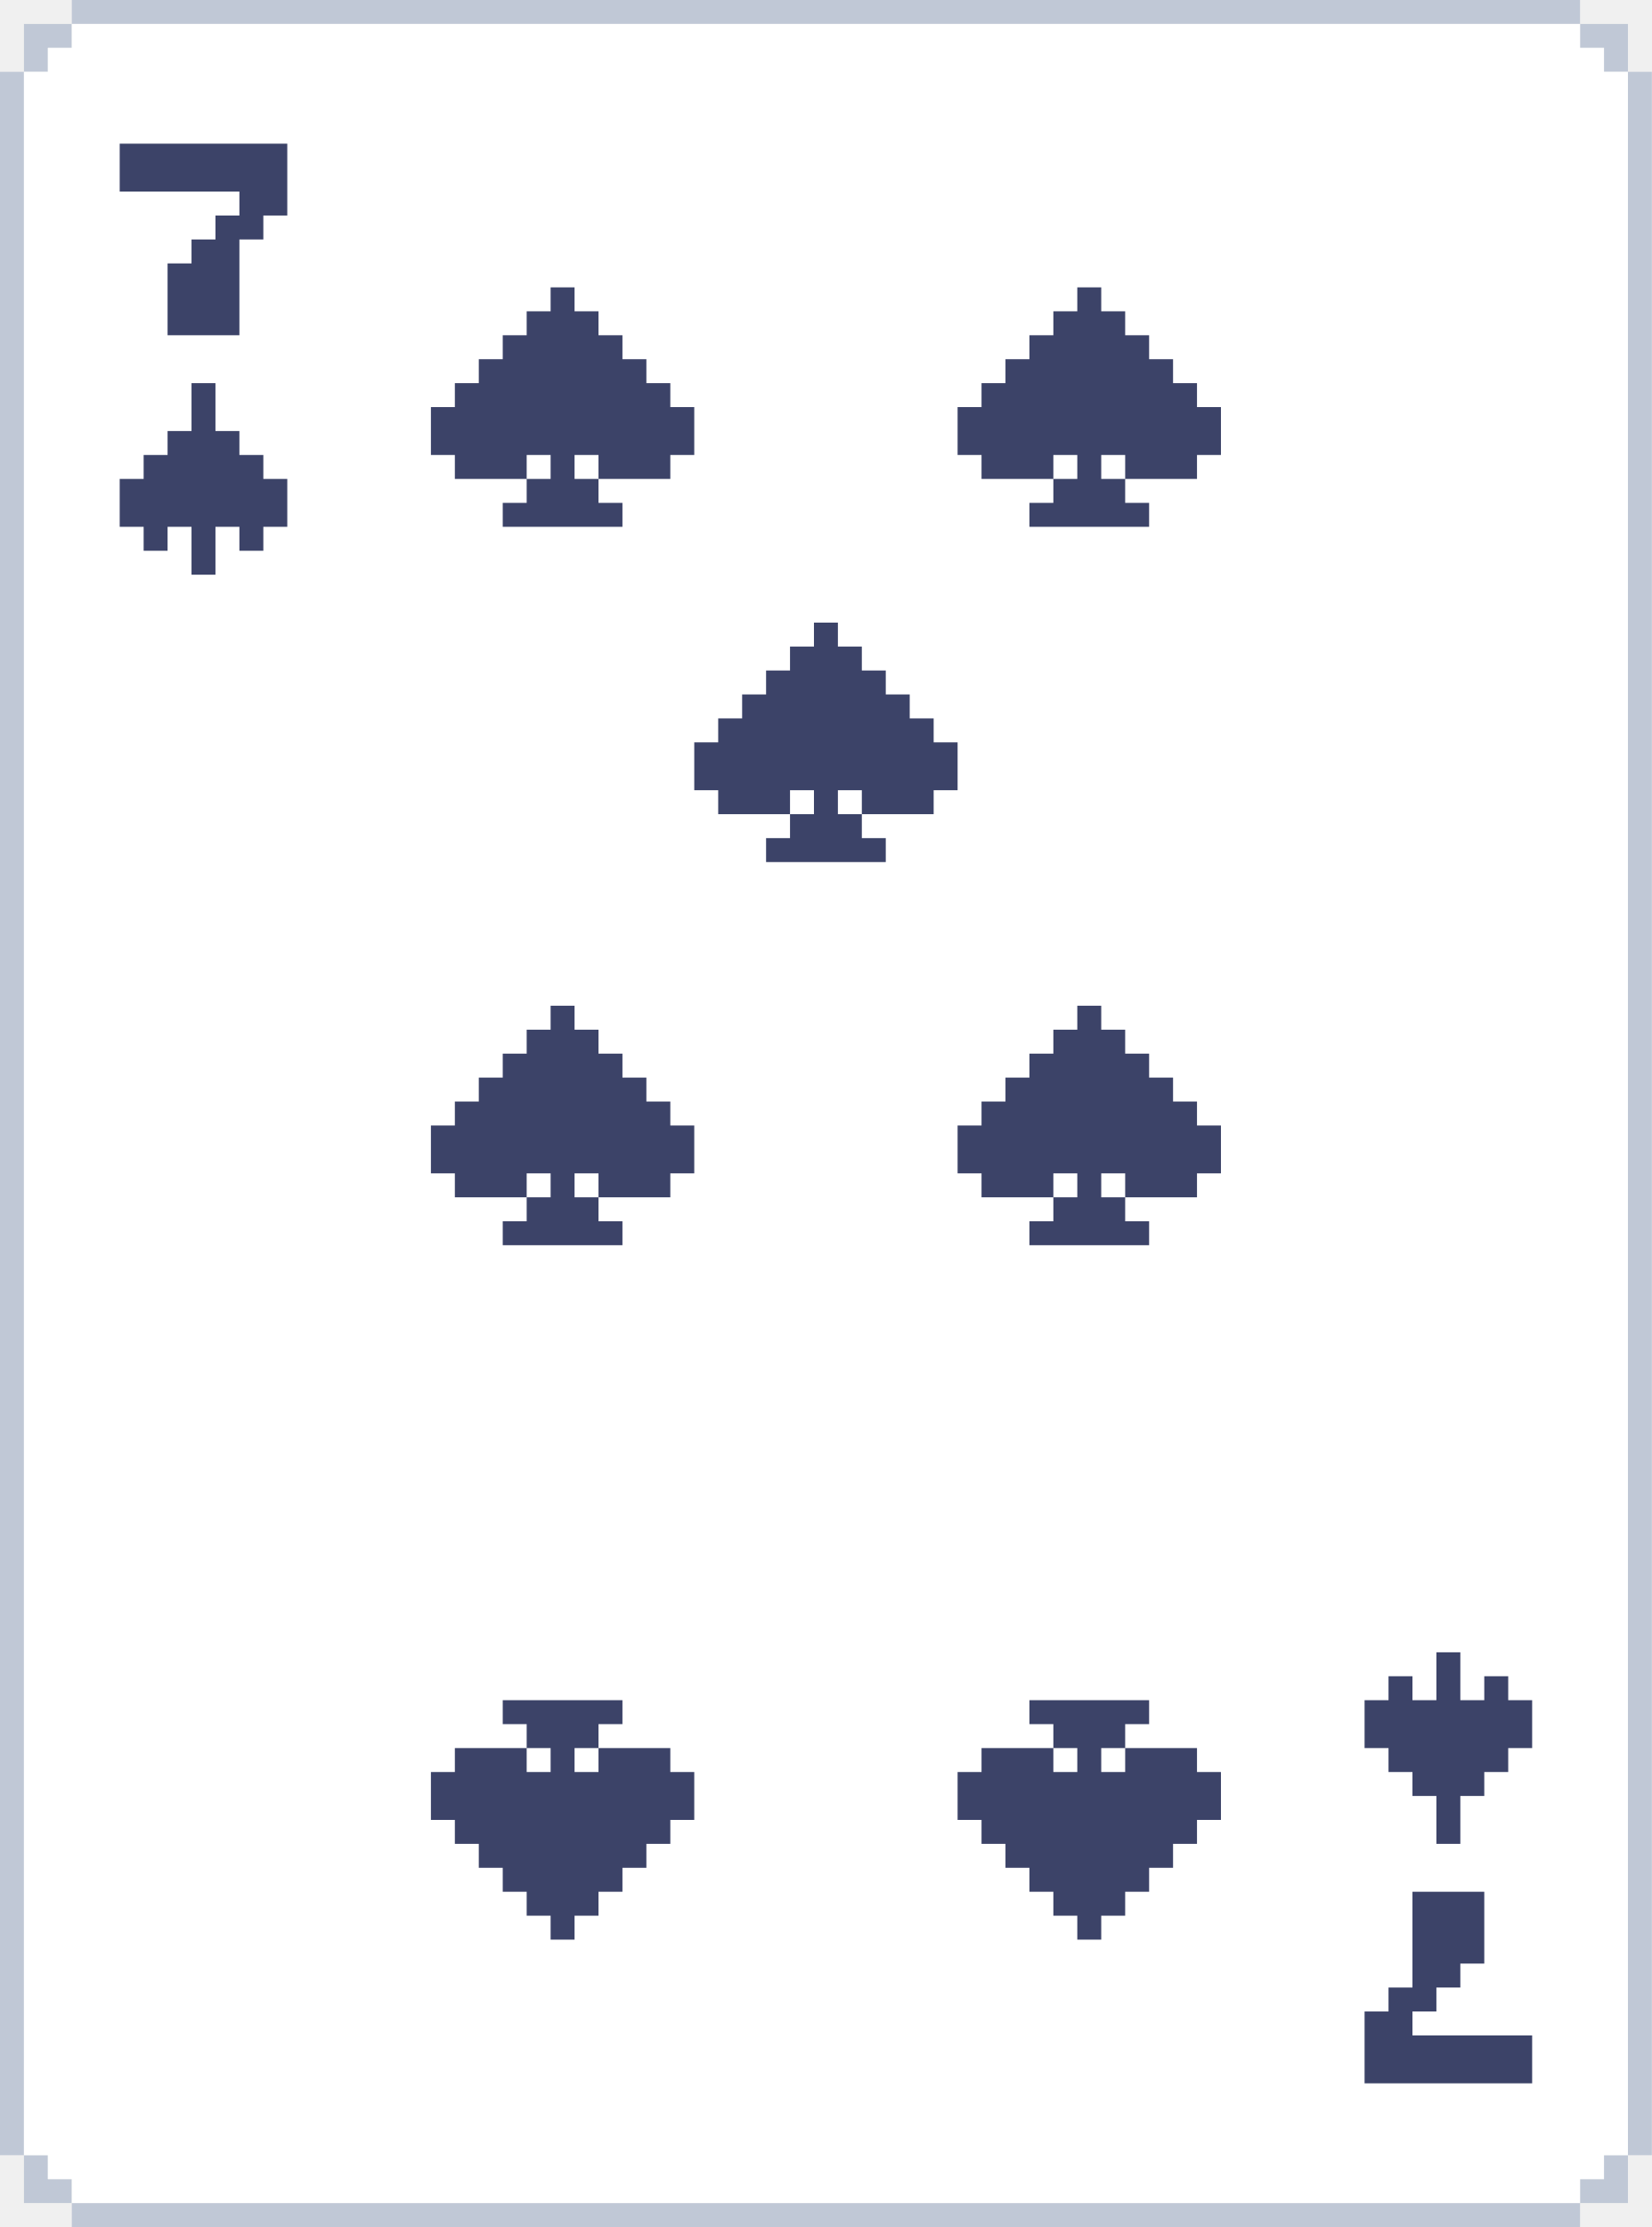
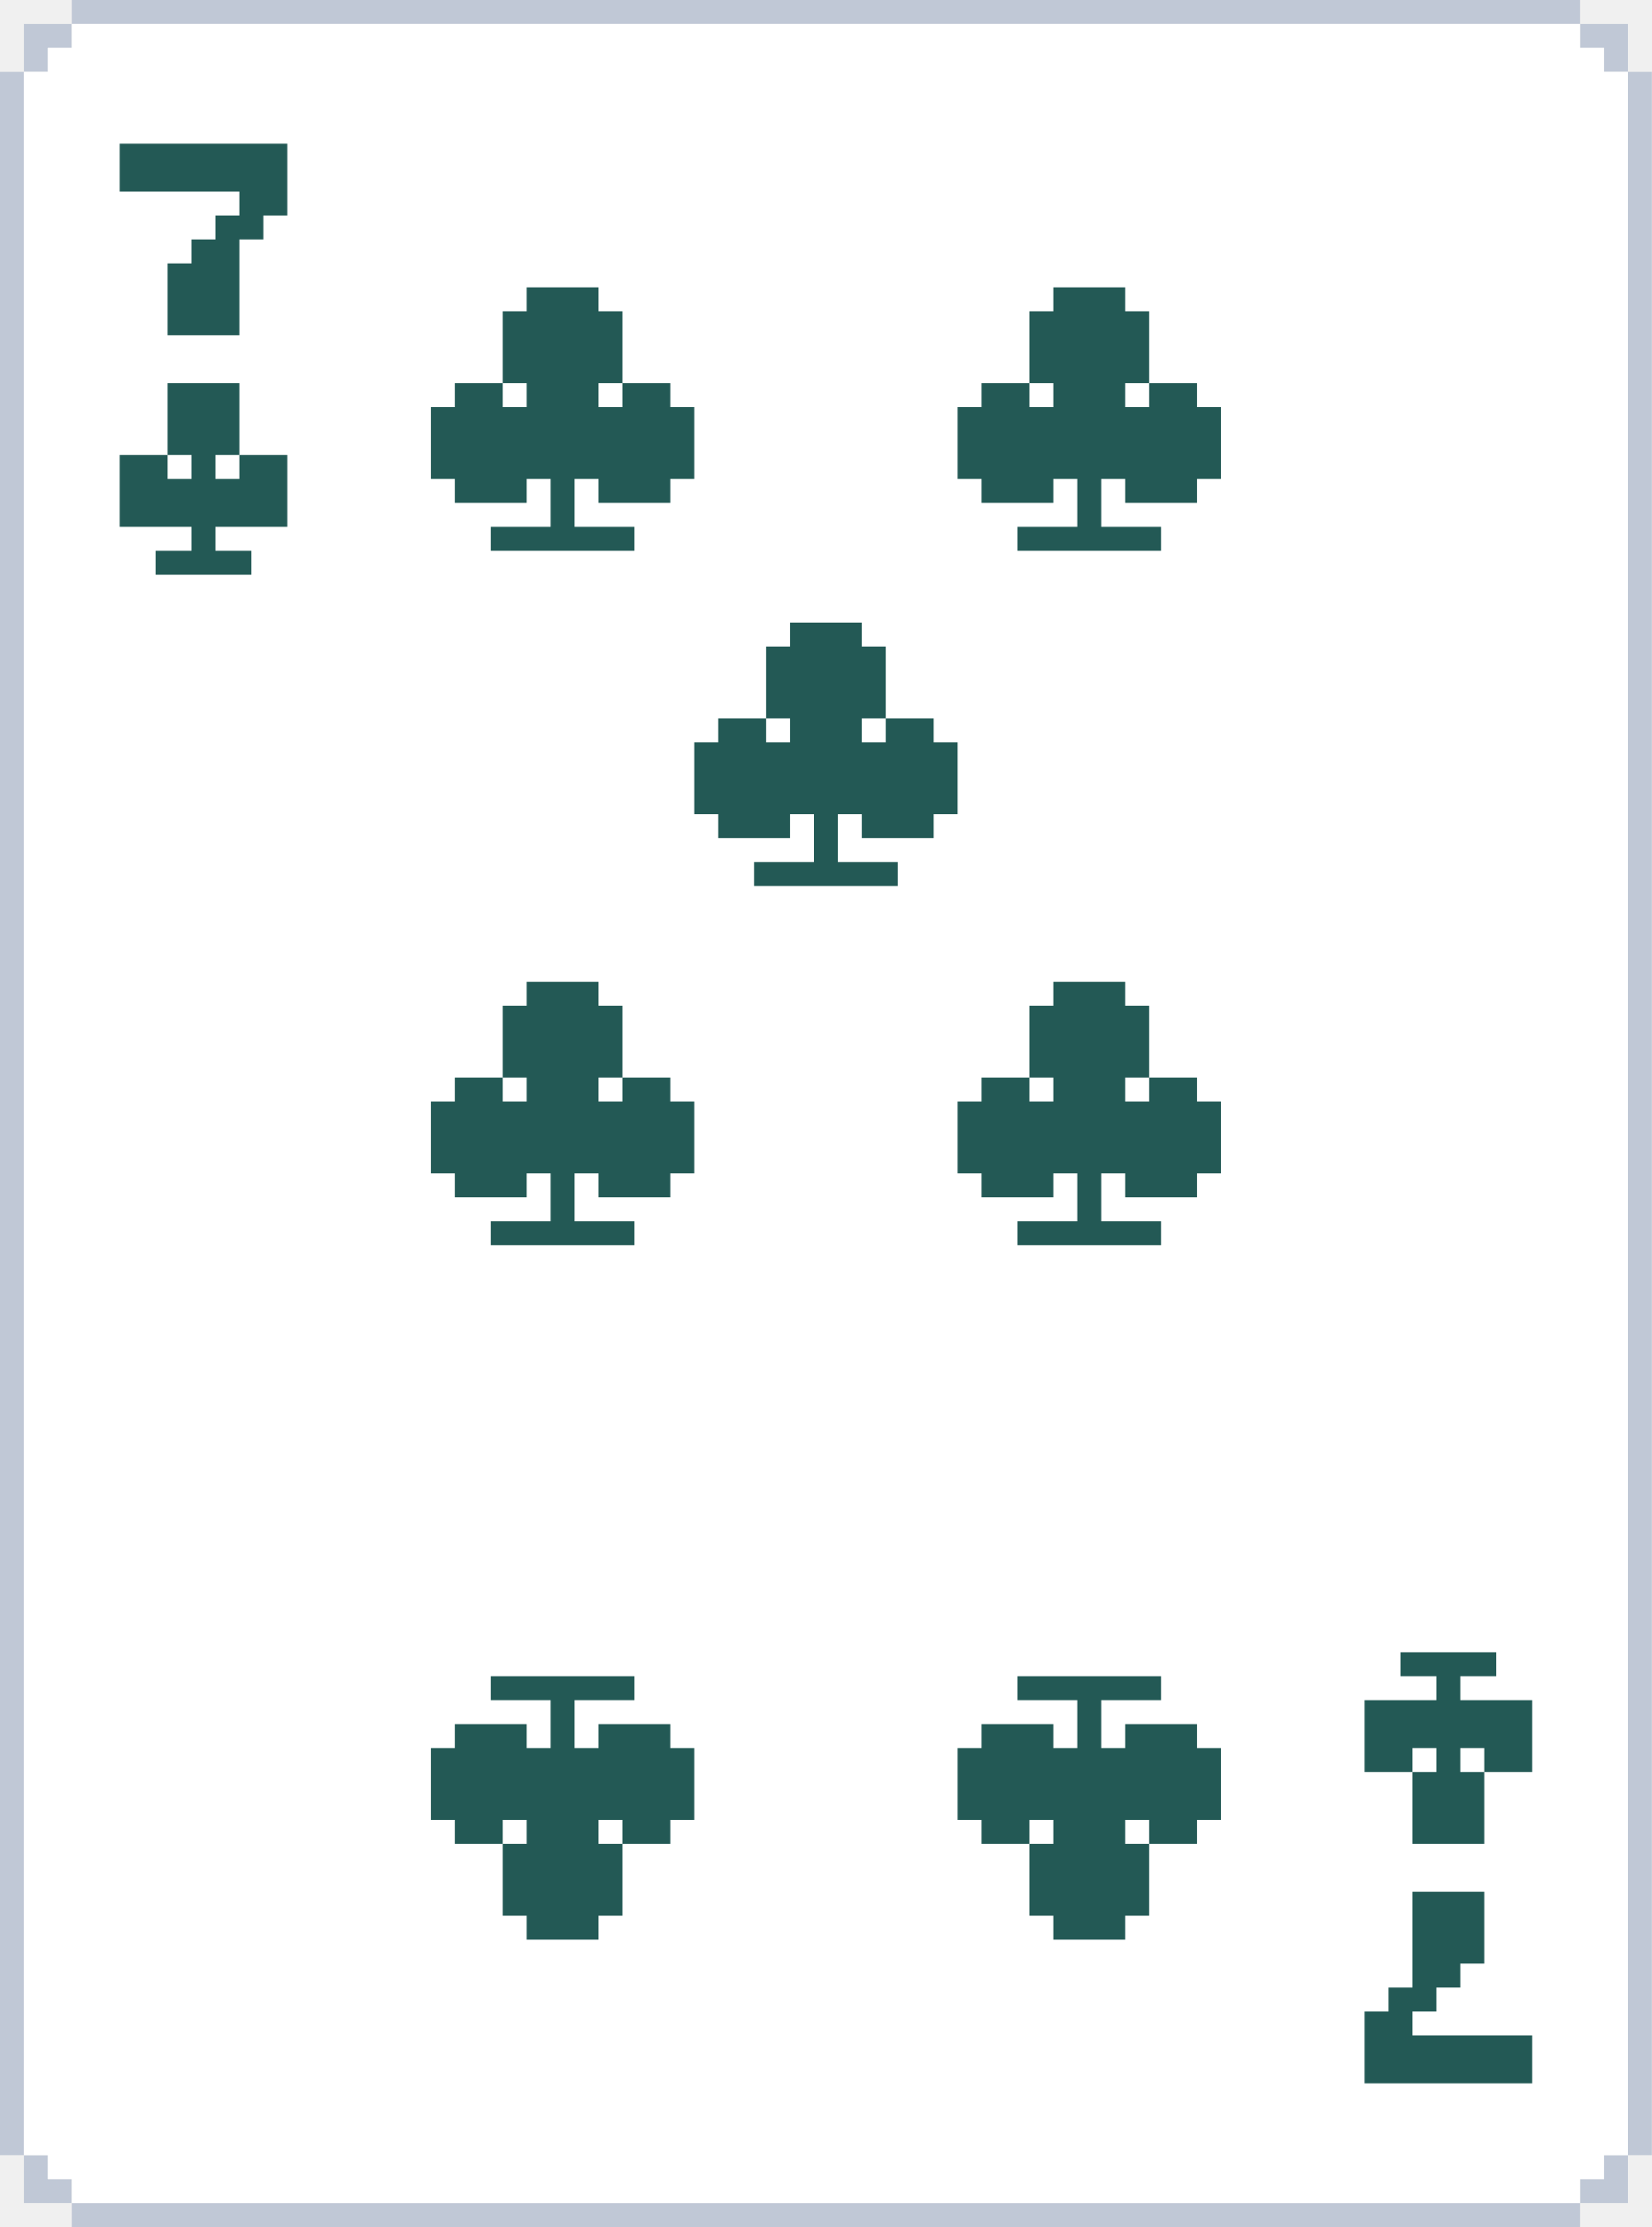
<svg xmlns="http://www.w3.org/2000/svg" width="69" height="93" viewBox="0 0 69 93" fill="none">
  <path d="M66 93H3V92H66V93ZM2 91H3V92H1V90H2V91ZM68 92H66V91H67V90H68V92ZM1 90H0V3H1V90ZM69 90H68V3H69V90ZM3 2H2V3H1V1H3V2ZM68 3H67V2H66V1H68V3ZM66 1H3V0H66V1Z" fill="#C0C8D6" />
  <path d="M1.5 3.5H2.5V2.5H3.5V1.5H65.5V2.5H66.5V3.5H67.5V89.5H66.5V90.5H65.5V91.5H3.5V90.5H2.5V89.5H1.5V3.5Z" fill="white" stroke="white" />
-   <path d="M12 9H11V10H10V14H7V11H8V10H9V9H10V8H5V6H12V9Z" fill="#3C4368" />
-   <path d="M24 13H25V14H26V15H27V16H28V17H29V19H28V20H25V19H24V20H25V21H26V22H21V21H22V20H23V19H22V20H19V19H18V17H19V16H20V15H21V14H22V13H23V12H24V13Z" fill="#3C4368" />
-   <path d="M35 27H36V28H37V29H38V30H39V31H40V33H39V34H36V33H35V34H36V35H37V36H32V35H33V34H34V33H33V34H30V33H29V31H30V30H31V29H32V28H33V27H34V26H35V27Z" fill="#3C4368" />
-   <path d="M24 43H25V44H26V45H27V46H28V47H29V49H28V50H25V49H24V50H25V51H26V52H21V51H22V50H23V49H22V50H19V49H18V47H19V46H20V45H21V44H22V43H23V42H24V43Z" fill="#3C4368" />
-   <path d="M46 43H47V44H48V45H49V46H50V47H51V49H50V50H47V49H46V50H47V51H48V52H43V51H44V50H45V49H44V50H41V49H40V47H41V46H42V45H43V44H44V43H45V42H46V43Z" fill="#3C4368" />
-   <path d="M46 13H47V14H48V15H49V16H50V17H51V19H50V20H47V19H46V20H47V21H48V22H43V21H44V20H45V19H44V20H41V19H40V17H41V16H42V15H43V14H44V13H45V12H46V13Z" fill="#3C4368" />
-   <path d="M23 80H22V79H21V78H20V77H19V76H18V74H19V73H22V74H23V73H22V72H21V71H26V72H25V73H24V74H25V73H28V74H29V76H28V77H27V78H26V79H25V80H24V81H23V80Z" fill="#3C4368" />
-   <path d="M45 80H44V79H43V78H42V77H41V76H40V74H41V73H44V74H45V73H44V72H43V71H48V72H47V73H46V74H47V73H50V74H51V76H50V77H49V78H48V79H47V80H46V81H45V80Z" fill="#3C4368" />
-   <path d="M57 84H58V83H59V79H62V82H61V83H60V84H59V85H64V87H57V84Z" fill="#3C4368" />
-   <path d="M9 18H10V19H11V20H12V22H11V23H10V22H9V24H8V22H7V23H6V22H5V20H6V19H7V18H8V16H9V18Z" fill="#3C4368" />
-   <path d="M60 75H59V74H58V73H57V71H58V70H59V71H60V69H61V71H62V70H63V71H64V73H63V74H62V75H61V77H60V75Z" fill="#3C4368" />
+   <path d="M12 9H11V10H10V14H7V11H8V10H9V9H10V8H5V6H12V9Z" fill="#235955" />
+   <path d="M25 13H26V16H25V17H26V16H28V17H29V20H28V21H25V20H24V22H26.5V23H20.5V22H23V20H22V21H19V20H18V17H19V16H21V17H22V16H21V13H22V12H25V13Z" fill="#235955" />
+   <path d="M25 42H26V45H25V46H26V45H28V46H29V49H28V50H25V49H24V51H26.5V52H20.5V51H23V49H22V50H19V49H18V46H19V45H21V46H22V45H21V42H22V41H25V42Z" fill="#235955" />
+   <path d="M36 27H37V30H36V31H37V30H39V31H40V34H39V35H36V34H35V36H37.5V37H31.5V36H34V34H33V35H30V34H29V31H30V30H32V31H33V30H32V27H33V26H36V27Z" fill="#235955" />
+   <path d="M47 42H48V45H47V46H48V45H50V46H51V49H50V50H47V49H46V51H48.5V52H42.5V51H45V49H44V50H41V49H40V46H41V45H43V46H44V45H43V42H44V41H47V42Z" fill="#235955" />
+   <path d="M47 13H48V16H47V17H48V16H50V17H51V20H50V21H47V20H46V22H48.5V23H42.5V22H45V20H44V21H41V20H40V17H41V16H43V17H44V16H43V13H44V12H47V13Z" fill="#235955" />
+   <path d="M22 80H21V77H22V76H21V77H19V76H18V73H19V72H22V73H23V71H20.5V70H26.5V71H24V73H25V72H28V73H29V76H28V77H26V76H25V77H26V80H25V81H22V80Z" fill="#235955" />
+   <path d="M44 80H43V77H44V76H43V77H41V76H40V73H41V72H44V73H45V71H42.5V70H48.5V71H46V73H47V72H50V73H51V76H50V77H48V76H47V77H48V80H47V81H44V80Z" fill="#235955" />
+   <path d="M57 84H58V83H59V79H62V82H61V83H60V84H59V85H64V87H57V84Z" fill="#235955" />
+   <path d="M10 19H9V20H10V19H12V22H9V23H10.5V24H6.5V23H8V22H5V19H7V20H8V19H7V16H10V19Z" fill="#235955" />
+   <path d="M59 74H60V73H59V74H57V71H60V70H58.5V69H62.5V70H61V71H64V74H62V73H61V74H62V77H59V74Z" fill="#235955" />
</svg>
